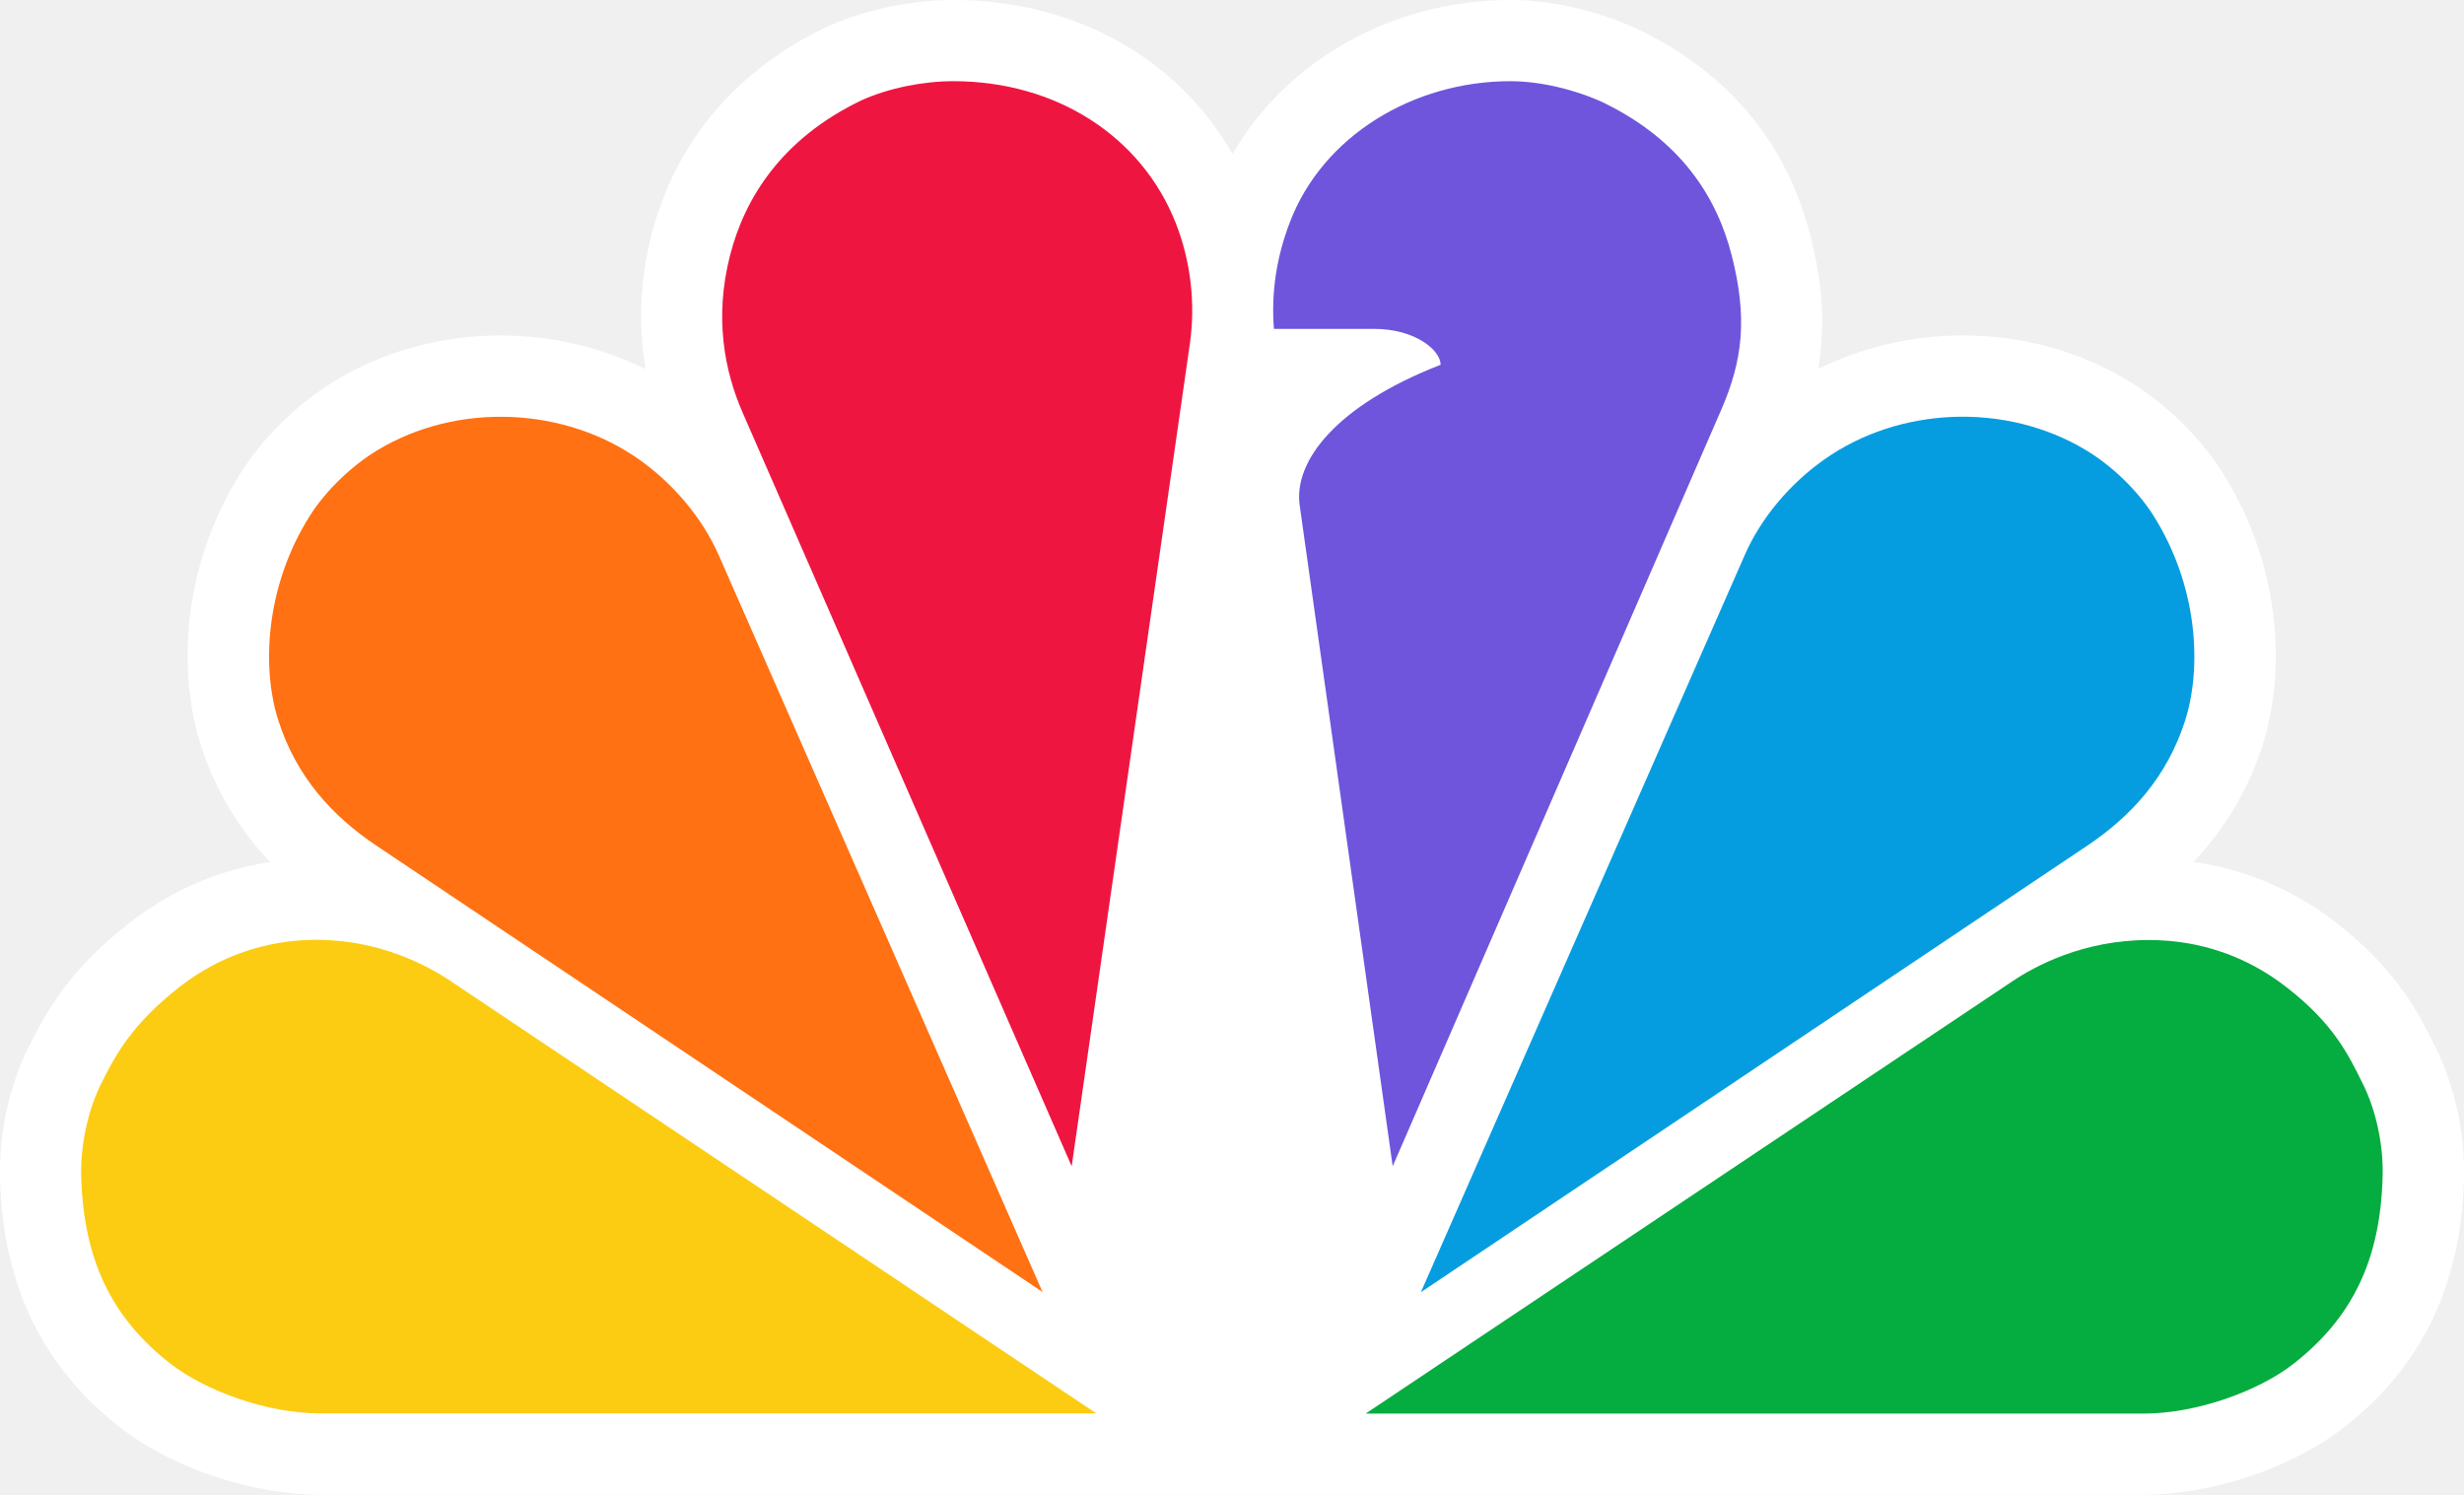
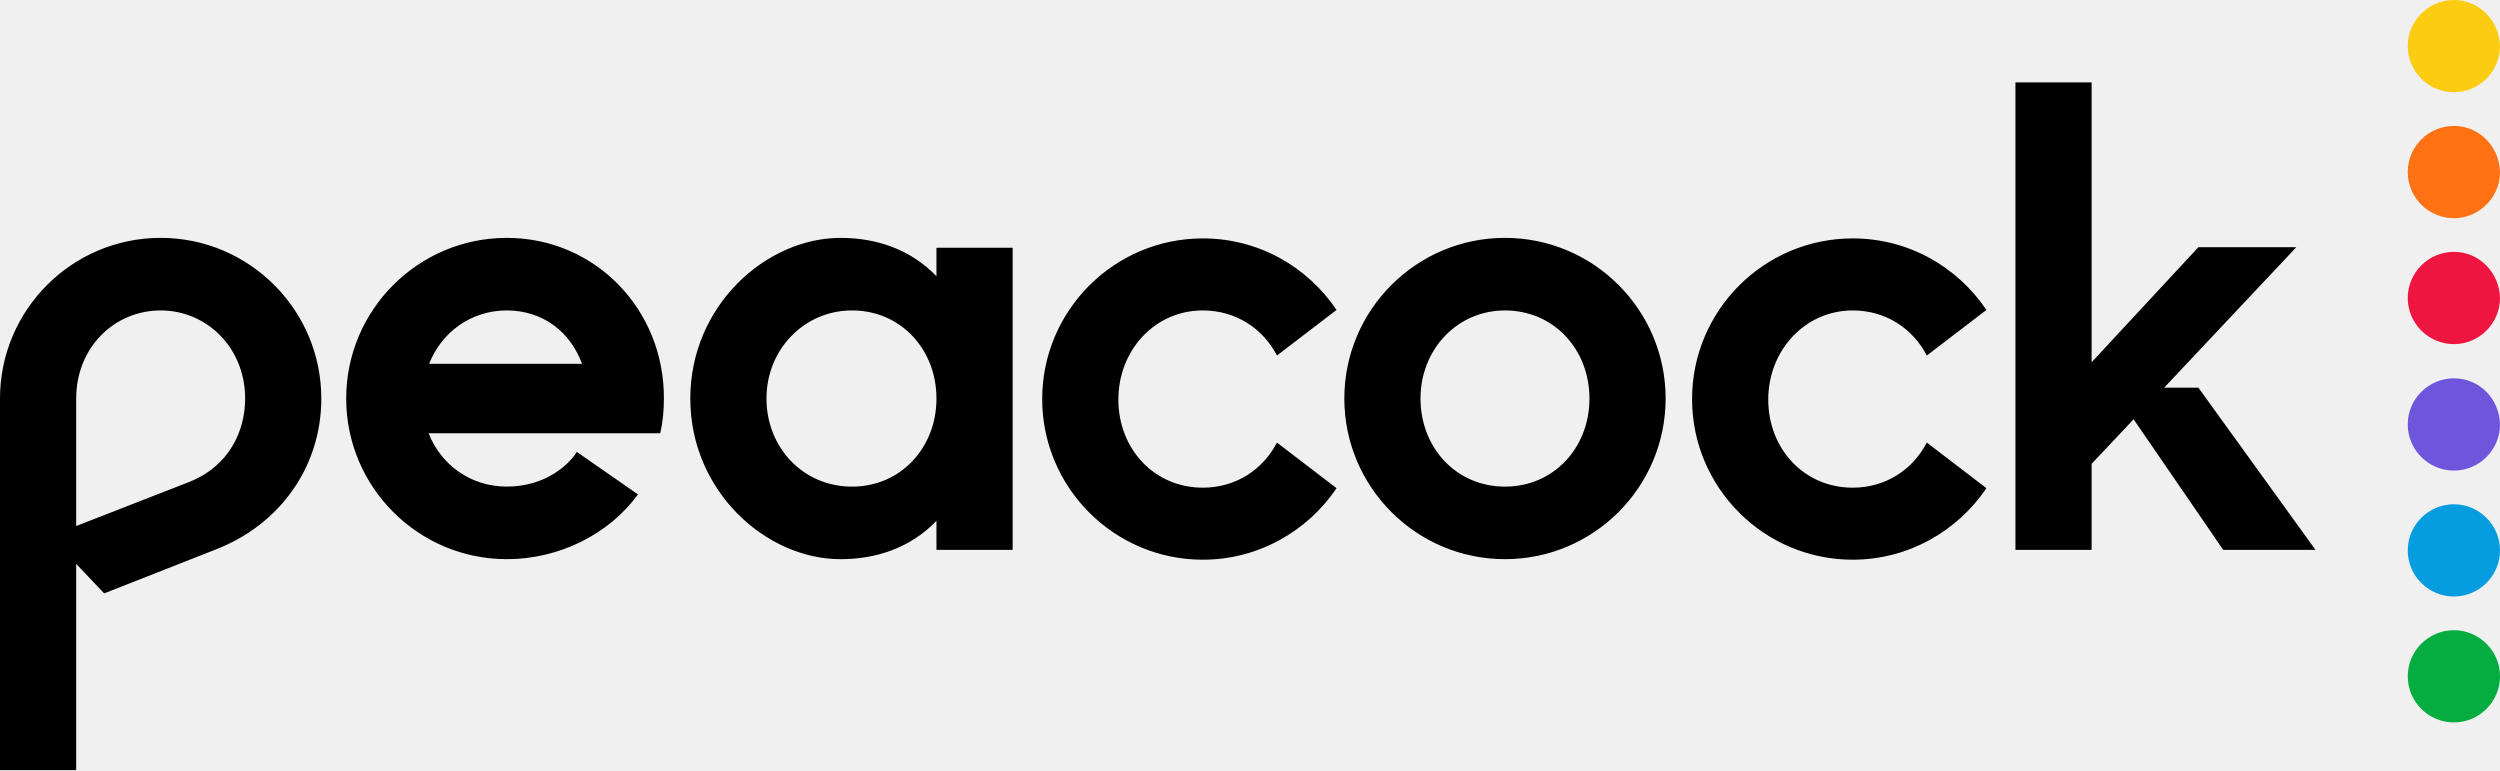
- <svg xmlns="http://www.w3.org/2000/svg" version="1.1" id="Layer_1" x="0px" y="0px" viewBox="0 0 1311 795" style="enable-background:new 0 0 1311 795;" xml:space="preserve">
-   <style type="text/css">
- 	.st0{fill:#FFFFFF;}
- 	.st1{fill:#6E55DC;}
- 	.st2{fill:#EF1541;}
- 	.st3{fill:#FF7112;}
- 	.st4{fill:#FCCC12;}
- 	.st5{fill:#069DE0;}
- 	.st6{fill:#05AC3F;}
- </style>
-   <g>
-     <path class="st0" d="M584.3,795.4L584.3,795.4l-413.9,0c-36.6,0-79.5-14.5-107-36.2C22.3,726.8,1.5,683.6,0,627.1   c-0.6-23.6,4.8-48.9,14.9-69.3c10.1-20.5,22.7-42.5,54.7-67.3c21.9-16.9,47.2-27.7,74.1-31.8c-16.9-17.9-29.2-38.5-36.7-61.7   c-11.6-35.8-12.1-92.9,21.3-145.7c12.1-19,30.3-36.8,50.2-48.8c26-15.7,56.4-24,87.8-24c27,0,53.7,6.3,77.2,17.9   c-4-23.4-3-47.5,3.1-71.2c12.6-49.3,44.7-87.6,92.8-110.7l0.9-0.4C460.2,5.2,484.5,0,507.3,0c64.4,0,119.4,30.9,148.5,82   C684.4,32.2,741,0,803.6,0c21.4,0,45.8,5.5,66.9,15.1l0.9,0.4c48.2,23.3,79.1,60.2,91.8,109.8c6.6,25.8,8.1,48.5,4.2,71   c23.5-11.6,50.1-17.8,77-17.8c31.4,0,61.8,8.3,87.8,24c19.8,12,38.1,29.7,50.2,48.8c33.4,52.8,32.9,109.9,21.3,145.7   c-7.5,23.1-19.7,43.7-36.6,61.6c27.4,4,53.1,14.8,75.3,31.9c33.1,25.6,44.6,49,53.1,66.1l0.6,1.2c10.1,20.4,15.5,45.7,14.9,69.3   c-1.5,56.4-22.2,99.7-63.4,132.1c-27.4,21.6-70.4,36.2-107,36.2l-415,0l0,0H584.3z" />
-     <g>
-       <path class="st1" d="M921.4,136c-7.9-31-26.9-61.4-68.7-81.6c-14.7-6.7-33.1-11.2-49.1-11.2c-51.4,0-99.9,29-117.4,75.3    c-7,18.4-9.9,36.9-8.4,56.5H731c22.1,0,35.5,11.4,35.5,19.1c-55.9,21.8-78.2,51.4-75,74.7L741,620.6l174.6-402.1    C927.4,191.6,929.8,169,921.4,136z" />
-       <path class="st2" d="M625.5,118.5c-18.3-46.1-63.6-75.3-118.3-75.3c-15.9,0-34.4,3.6-49.1,10.3c-41.9,20.2-61.8,51.5-69.7,82.5    c-8.4,32.9-3,61.3,6.7,83.5l175.1,401.1L633,183.5C636.2,161.7,633.6,139,625.5,118.5z" />
-       <path class="st3" d="M382.5,295.6c-8.9-20.2-24.4-38.3-42.3-51c-39.7-28.1-96.6-30.8-139.3-5.1c-13.6,8.2-27.4,21.3-36,34.9    c-23.9,37.8-25.8,81.4-16.7,109.3c9.6,29.7,28.5,50.5,52.1,66.3l354.4,237.5L382.5,295.6z" />
-       <path class="st4" d="M239.7,522c-11.8-7.9-37.1-21.7-70.5-21.9c-28.1-0.2-53.1,9.2-73.1,24.6c-25.8,20-34.8,36.8-42.4,52.2    c-7.1,14.3-10.9,32.9-10.5,49c1.2,44.8,16.5,75.4,46.9,99.3c18.6,14.7,51.8,26.9,80.2,26.9l413,0L239.7,522z" />
-       <path class="st5" d="M1145.8,274.4c-8.6-13.6-22.3-26.7-36-34.9c-42.7-25.7-99.6-23.1-139.3,5.1c-18,12.7-33.5,30.8-42.3,51    L756,687.6l354.4-237.5c23.6-15.8,42.5-36.6,52.1-66.3C1171.6,355.8,1169.7,312.3,1145.8,274.4z" />
-       <path class="st6" d="M1257.3,577c-7.6-15.4-15.5-32.3-41.4-52.2c-20-15.4-44.6-24.6-72.6-24.6c-35.1,0-60.7,14-72.5,21.9    L726.6,752.2l414,0c28.4,0,61.7-12.2,80.2-26.9c30.4-24,45.8-54.5,46.9-99.3C1268.2,609.9,1264.4,591.2,1257.3,577z" />
-     </g>
-   </g>
+ <svg xmlns="http://www.w3.org/2000/svg" version="1.1" id="Layer_1" x="0px" y="0px" width="1000" height="308.042" viewBox="110.667 172.481 1000 308.042" enable-background="new 110.667 172.481 178.667 55.037" xml:space="preserve">
+   <defs id="defs45" />
+   <path d="m 174.926,267.63 c -35.446,0 -64.259,28.813 -64.259,64.259 v 148.634 h 30.47 v -82.5 l 11.194,11.81 44.776,-17.614 c 25.5,-9.951 42.084,-32.966 42.084,-60.325 0,-35.446 -28.813,-64.265 -64.265,-64.265 z m 11.407,97.64 -45.19,17.619 v -50.994 c 0,-20.524 15.341,-35.239 33.789,-35.239 18.448,0 33.789,14.922 33.789,35.239 0,12.851 -6.218,26.95 -22.388,33.375 z m 526.326,-97.64 c -35.446,0 -64.259,28.813 -64.259,64.259 0,35.446 28.813,64.259 64.259,64.259 35.446,0 64.259,-28.813 64.259,-64.259 0,-35.446 -28.813,-64.259 -64.259,-64.259 z m 0,99.504 c -19.483,0 -33.789,-15.543 -33.789,-35.239 0,-19.696 14.72,-35.239 33.789,-35.239 19.483,0 33.789,15.543 33.789,35.239 0,19.696 -14.306,35.239 -33.789,35.239 z m 139.097,-70.477 c 13.259,0 24.039,7.254 29.642,18.034 l 23.838,-18.241 c -11.608,-17.205 -31.091,-28.606 -53.479,-28.606 -35.451,0 -64.265,28.813 -64.265,64.259 0,35.446 28.813,64.259 64.265,64.259 22.181,0 41.866,-11.401 53.479,-28.606 l -23.838,-18.246 c -5.603,10.785 -16.382,18.039 -29.642,18.039 -19.489,0 -33.789,-15.543 -33.789,-35.239 0,-19.696 14.715,-35.653 33.789,-35.653 z m -259.953,0 c 13.27,0 24.05,7.254 29.647,18.034 l 23.838,-18.241 c -11.608,-17.205 -31.097,-28.606 -53.485,-28.606 -35.446,0 -64.259,28.813 -64.259,64.259 0,35.446 28.813,64.259 64.259,64.259 22.181,0 41.877,-11.401 53.485,-28.606 l -23.838,-18.246 c -5.597,10.785 -16.377,18.039 -29.647,18.039 -19.483,0 -33.789,-15.543 -33.789,-35.239 0,-19.696 14.513,-35.653 33.789,-35.653 z M 485.252,282.971 c -10.366,-10.78 -24.045,-15.336 -38.351,-15.336 -29.854,0 -60.112,27.157 -60.112,64.259 0,37.103 30.257,64.259 60.112,64.259 14.306,0 27.985,-4.556 38.351,-15.336 v 11.608 h 30.476 V 271.565 h -30.476 z m -33.789,84.162 c -19.478,0 -34.203,-15.543 -34.203,-35.239 0,-19.696 15.134,-35.239 34.203,-35.239 19.489,0 33.789,15.543 33.789,35.239 0,19.696 -14.3,35.239 -33.789,35.239 z m 538.555,-39.593 h -13.679 l 52.858,-56.177 h -39.179 l -42.705,46.024 V 205.447 h -30.47 v 186.985 h 30.47 V 358.022 l 16.791,-17.832 35.86,52.242 h 36.901 z M 313.402,267.63 c -35.446,0 -64.259,28.813 -64.259,64.259 0,35.446 28.813,64.259 64.259,64.259 21.145,0 41.043,-10.153 52.45,-25.909 l -24.465,-16.998 c -2.905,4.769 -12.229,13.881 -27.985,13.881 -14.507,0 -26.328,-8.703 -31.298,-21.347 h 92.664 c 1.041,-4.556 1.455,-9.118 1.455,-13.886 0.196,-35.44 -27.369,-64.259 -62.821,-64.259 z m -31.091,50.373 c 4.976,-12.649 16.791,-21.347 31.091,-21.347 14.513,0 25.5,8.703 30.062,21.347 z" id="path28" style="stroke-width:5.597" />
+   <path d="m 1092.219,374.186 c -10.159,0 -18.453,8.289 -18.453,18.453 0,10.153 8.289,18.442 18.453,18.442 10.153,0 18.448,-8.284 18.448,-18.442 0,-10.164 -8.289,-18.453 -18.448,-18.453 z" id="path30" style="fill:#069de0;stroke-width:5.597" />
+   <path d="m 1092.219,323.813 c -10.159,0 -18.453,8.289 -18.453,18.453 0,10.153 8.289,18.442 18.453,18.442 10.153,0 18.448,-8.284 18.448,-18.442 -0.207,-10.371 -8.289,-18.453 -18.448,-18.453 z" id="path32" style="fill:#6e55dc;stroke-width:5.597" />
+   <path d="m 1092.219,424.559 c -10.159,0 -18.453,8.289 -18.453,18.453 0,10.153 8.289,18.442 18.453,18.442 10.153,0 18.448,-8.284 18.448,-18.442 0,-10.164 -8.289,-18.453 -18.448,-18.453 z" id="path34" style="fill:#05ac3f;stroke-width:5.597" />
+   <path d="m 1092.219,273.227 c -10.159,0 -18.453,8.289 -18.453,18.453 0,10.153 8.289,18.448 18.453,18.448 10.153,0 18.448,-8.289 18.448,-18.448 -0.207,-10.159 -8.289,-18.453 -18.448,-18.453 z" id="path36" style="fill:#ef1541;stroke-width:5.597" />
+   <path d="m 1092.219,222.854 c -10.159,0 -18.453,8.289 -18.453,18.453 0,10.153 8.289,18.448 18.453,18.448 10.153,0 18.448,-8.289 18.448,-18.448 -0.207,-10.159 -8.289,-18.453 -18.448,-18.453 z" id="path38" style="fill:#ff7112;stroke-width:5.597" />
+   <path d="m 1092.219,172.481 c -10.159,0 -18.453,8.289 -18.453,18.453 0,10.153 8.289,18.448 18.453,18.448 10.153,0 18.448,-8.289 18.448,-18.448 -0.207,-10.159 -8.289,-18.453 -18.448,-18.453 z" id="path40" style="fill:#fccc12;stroke-width:5.597" />
</svg>
